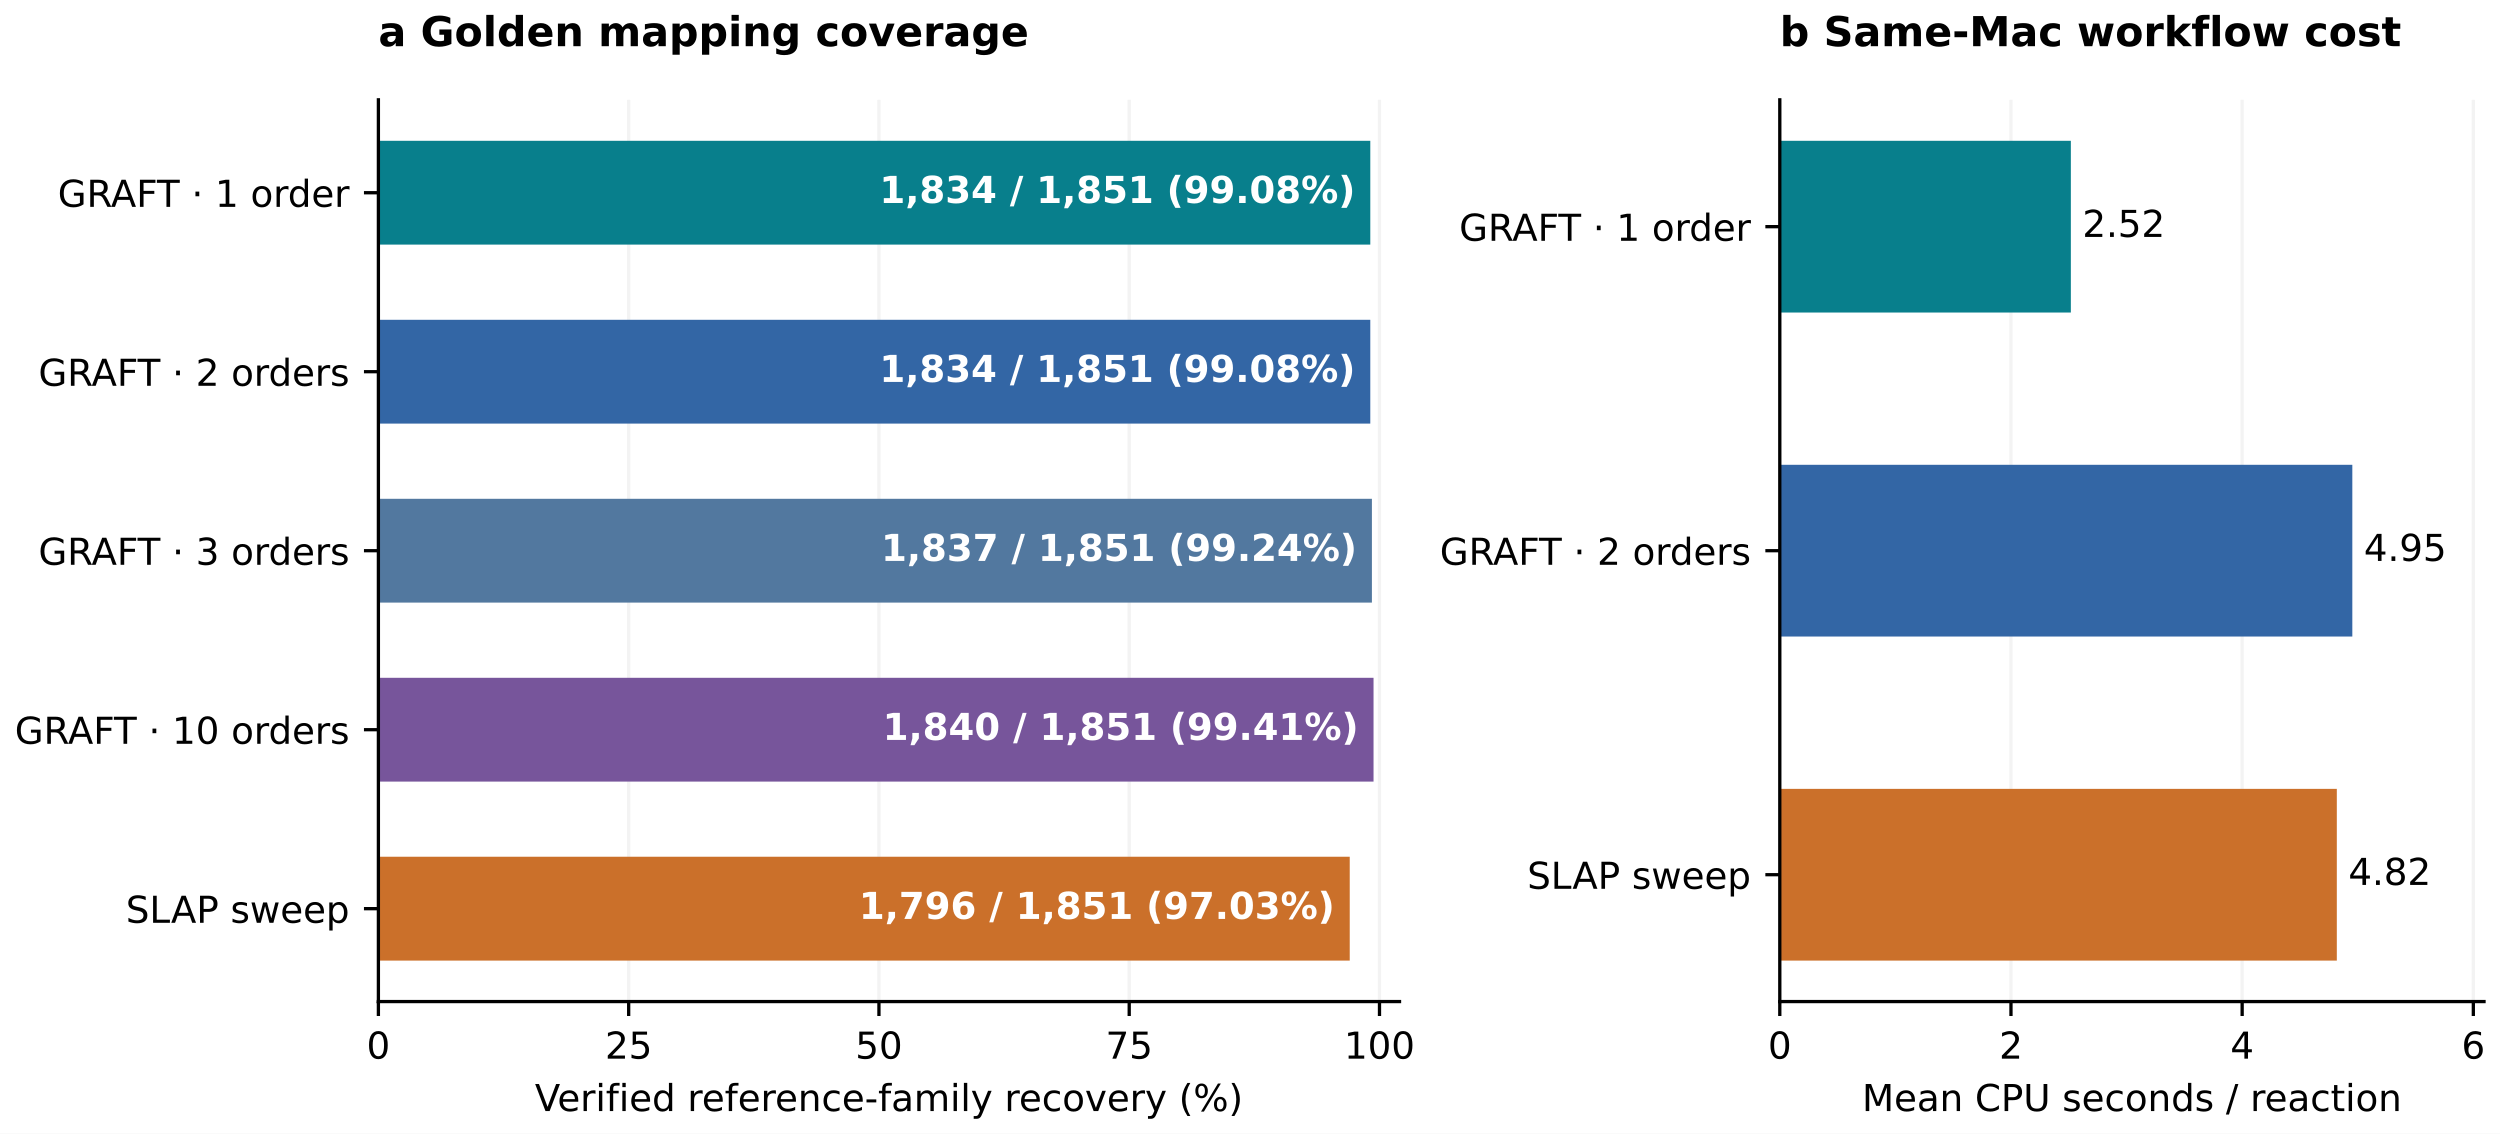
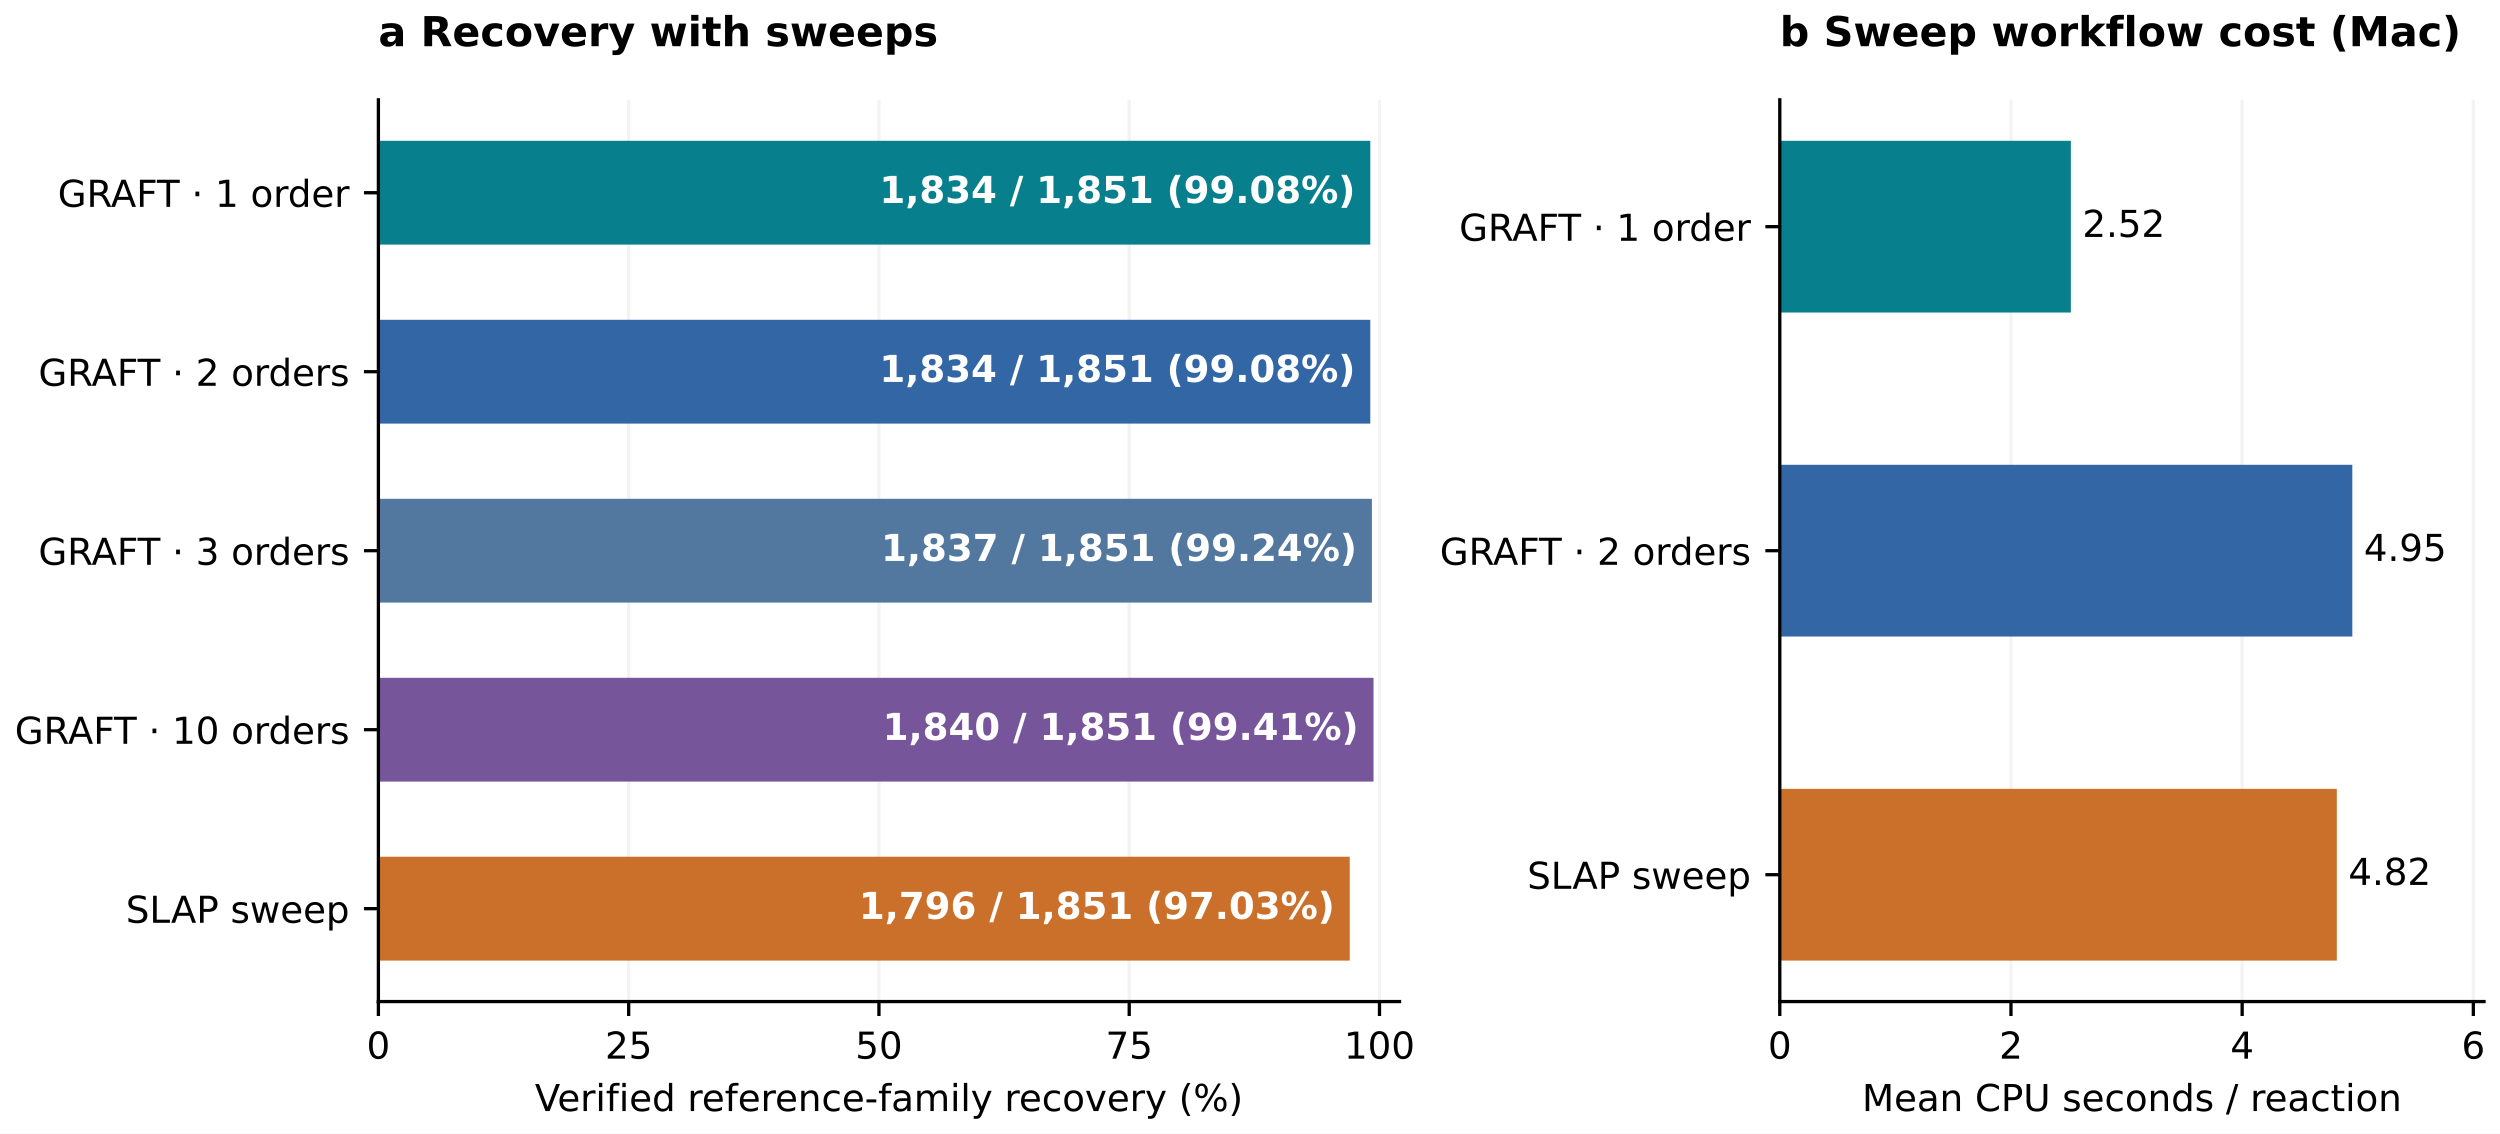
<svg xmlns="http://www.w3.org/2000/svg" xmlns:xlink="http://www.w3.org/1999/xlink" width="606pt" height="274.8pt" viewBox="0 0 606 274.8" version="1.1">
  <defs>
    <style type="text/css">*{stroke-linejoin: round; stroke-linecap: butt}</style>
  </defs>
  <g id="figure_1">
    <g id="patch_1">
      <path d="M 0 274.8  L 606 274.8  L 606 0  L 0 0  z " style="fill: #ffffff" />
    </g>
    <g id="axes_1">
      <g id="patch_2">
        <path d="M 91.722 242.779  L 339.241 242.779  L 339.241 24.198  L 91.722 24.198  z " style="fill: #ffffff" />
      </g>
      <g id="matplotlib.axis_1">
        <g id="xtick_1">
          <g id="line2d_1">
-             <path d="M 91.722 242.779  L 91.722 24.198  " clip-path="url(#p2c54445462)" style="fill: none; stroke: #b0b0b0; stroke-opacity: 0.15; stroke-width: 0.8; stroke-linecap: square" />
+             <path d="M 91.722 242.779  L 91.722 24.198  " clip-path="url(#p841616f408)" style="fill: none; stroke: #b0b0b0; stroke-opacity: 0.15; stroke-width: 0.8; stroke-linecap: square" />
          </g>
          <g id="line2d_2">
            <defs>
-               <path id="mc40f6f880e" d="M 0 0  L 0 3.5  " style="stroke: #000000; stroke-width: 0.8" />
+               <path id="ma40188b65b" d="M 0 0  L 0 3.5  " style="stroke: #000000; stroke-width: 0.8" />
            </defs>
            <g>
-               <use xlink:href="#mc40f6f880e" x="91.722" y="242.779" style="stroke: #000000; stroke-width: 0.8" />
+               <use xlink:href="#ma40188b65b" x="91.722" y="242.779" style="stroke: #000000; stroke-width: 0.8" />
            </g>
          </g>
          <g id="text_1">
            <text style="font-size: 9px; font-family: 'DejaVu Sans'; text-anchor: middle" x="91.722" y="256.617" transform="rotate(-0 91.72234 256.6175)">0</text>
          </g>
        </g>
        <g id="xtick_2">
          <g id="line2d_3">
-             <path d="M 152.389 242.779  L 152.389 24.198  " clip-path="url(#p2c54445462)" style="fill: none; stroke: #b0b0b0; stroke-opacity: 0.15; stroke-width: 0.8; stroke-linecap: square" />
+             <path d="M 152.389 242.779  L 152.389 24.198  " clip-path="url(#p841616f408)" style="fill: none; stroke: #b0b0b0; stroke-opacity: 0.15; stroke-width: 0.8; stroke-linecap: square" />
          </g>
          <g id="line2d_4">
            <g>
-               <use xlink:href="#mc40f6f880e" x="152.389" y="242.779" style="stroke: #000000; stroke-width: 0.8" />
+               <use xlink:href="#ma40188b65b" x="152.389" y="242.779" style="stroke: #000000; stroke-width: 0.8" />
            </g>
          </g>
          <g id="text_2">
            <text style="font-size: 9px; font-family: 'DejaVu Sans'; text-anchor: middle" x="152.389" y="256.617" transform="rotate(-0 152.3886 256.6175)">25</text>
          </g>
        </g>
        <g id="xtick_3">
          <g id="line2d_5">
-             <path d="M 213.055 242.779  L 213.055 24.198  " clip-path="url(#p2c54445462)" style="fill: none; stroke: #b0b0b0; stroke-opacity: 0.15; stroke-width: 0.8; stroke-linecap: square" />
+             <path d="M 213.055 242.779  L 213.055 24.198  " clip-path="url(#p841616f408)" style="fill: none; stroke: #b0b0b0; stroke-opacity: 0.15; stroke-width: 0.8; stroke-linecap: square" />
          </g>
          <g id="line2d_6">
            <g>
-               <use xlink:href="#mc40f6f880e" x="213.055" y="242.779" style="stroke: #000000; stroke-width: 0.8" />
+               <use xlink:href="#ma40188b65b" x="213.055" y="242.779" style="stroke: #000000; stroke-width: 0.8" />
            </g>
          </g>
          <g id="text_3">
            <text style="font-size: 9px; font-family: 'DejaVu Sans'; text-anchor: middle" x="213.055" y="256.617" transform="rotate(-0 213.0549 256.6175)">50</text>
          </g>
        </g>
        <g id="xtick_4">
          <g id="line2d_7">
-             <path d="M 273.721 242.779  L 273.721 24.198  " clip-path="url(#p2c54445462)" style="fill: none; stroke: #b0b0b0; stroke-opacity: 0.15; stroke-width: 0.8; stroke-linecap: square" />
+             <path d="M 273.721 242.779  L 273.721 24.198  " clip-path="url(#p841616f408)" style="fill: none; stroke: #b0b0b0; stroke-opacity: 0.15; stroke-width: 0.8; stroke-linecap: square" />
          </g>
          <g id="line2d_8">
            <g>
-               <use xlink:href="#mc40f6f880e" x="273.721" y="242.779" style="stroke: #000000; stroke-width: 0.8" />
+               <use xlink:href="#ma40188b65b" x="273.721" y="242.779" style="stroke: #000000; stroke-width: 0.8" />
            </g>
          </g>
          <g id="text_4">
            <text style="font-size: 9px; font-family: 'DejaVu Sans'; text-anchor: middle" x="273.721" y="256.617" transform="rotate(-0 273.7212 256.6175)">75</text>
          </g>
        </g>
        <g id="xtick_5">
          <g id="line2d_9">
-             <path d="M 334.388 242.779  L 334.388 24.198  " clip-path="url(#p2c54445462)" style="fill: none; stroke: #b0b0b0; stroke-opacity: 0.15; stroke-width: 0.8; stroke-linecap: square" />
+             <path d="M 334.388 242.779  L 334.388 24.198  " clip-path="url(#p841616f408)" style="fill: none; stroke: #b0b0b0; stroke-opacity: 0.15; stroke-width: 0.8; stroke-linecap: square" />
          </g>
          <g id="line2d_10">
            <g>
-               <use xlink:href="#mc40f6f880e" x="334.388" y="242.779" style="stroke: #000000; stroke-width: 0.8" />
+               <use xlink:href="#ma40188b65b" x="334.388" y="242.779" style="stroke: #000000; stroke-width: 0.8" />
            </g>
          </g>
          <g id="text_5">
            <text style="font-size: 9px; font-family: 'DejaVu Sans'; text-anchor: middle" x="334.388" y="256.617" transform="rotate(-0 334.3875 256.6175)">100</text>
          </g>
        </g>
        <g id="text_6">
          <text style="font-size: 9px; font-family: 'DejaVu Sans'; text-anchor: middle" x="215.482" y="269.328" transform="rotate(-0 215.4816 269.3278)">Verified reference-family recovery (%)</text>
        </g>
      </g>
      <g id="matplotlib.axis_2">
        <g id="ytick_1">
          <g id="line2d_11">
            <defs>
-               <path id="mb3823fe625" d="M 0 0  L -3.5 0  " style="stroke: #000000; stroke-width: 0.8" />
+               <path id="mec99ace3d1" d="M 0 0  L -3.5 0  " style="stroke: #000000; stroke-width: 0.8" />
            </defs>
            <g>
-               <use xlink:href="#mb3823fe625" x="91.722" y="46.716" style="stroke: #000000; stroke-width: 0.8" />
+               <use xlink:href="#mec99ace3d1" x="91.722" y="46.716" style="stroke: #000000; stroke-width: 0.8" />
            </g>
          </g>
          <g id="text_7">
            <text style="font-size: 9px; font-family: 'DejaVu Sans'; text-anchor: end" x="84.722" y="50.135" transform="rotate(-0 84.72234 50.13525)">GRAFT · 1 order</text>
          </g>
        </g>
        <g id="ytick_2">
          <g id="line2d_12">
            <g>
-               <use xlink:href="#mb3823fe625" x="91.722" y="90.102" style="stroke: #000000; stroke-width: 0.8" />
+               <use xlink:href="#mec99ace3d1" x="91.722" y="90.102" style="stroke: #000000; stroke-width: 0.8" />
            </g>
          </g>
          <g id="text_8">
            <text style="font-size: 9px; font-family: 'DejaVu Sans'; text-anchor: end" x="84.722" y="93.522" transform="rotate(-0 84.72234 93.52161)">GRAFT · 2 orders</text>
          </g>
        </g>
        <g id="ytick_3">
          <g id="line2d_13">
            <g>
-               <use xlink:href="#mb3823fe625" x="91.722" y="133.489" style="stroke: #000000; stroke-width: 0.8" />
+               <use xlink:href="#mec99ace3d1" x="91.722" y="133.489" style="stroke: #000000; stroke-width: 0.8" />
            </g>
          </g>
          <g id="text_9">
            <text style="font-size: 9px; font-family: 'DejaVu Sans'; text-anchor: end" x="84.722" y="136.908" transform="rotate(-0 84.72234 136.908)">GRAFT · 3 orders</text>
          </g>
        </g>
        <g id="ytick_4">
          <g id="line2d_14">
            <g>
-               <use xlink:href="#mb3823fe625" x="91.722" y="176.875" style="stroke: #000000; stroke-width: 0.8" />
+               <use xlink:href="#mec99ace3d1" x="91.722" y="176.875" style="stroke: #000000; stroke-width: 0.8" />
            </g>
          </g>
          <g id="text_10">
            <text style="font-size: 9px; font-family: 'DejaVu Sans'; text-anchor: end" x="84.722" y="180.294" transform="rotate(-0 84.72234 180.2943)">GRAFT · 10 orders</text>
          </g>
        </g>
        <g id="ytick_5">
          <g id="line2d_15">
            <g>
-               <use xlink:href="#mb3823fe625" x="91.722" y="220.261" style="stroke: #000000; stroke-width: 0.8" />
+               <use xlink:href="#mec99ace3d1" x="91.722" y="220.261" style="stroke: #000000; stroke-width: 0.8" />
            </g>
          </g>
          <g id="text_11">
            <text style="font-size: 9px; font-family: 'DejaVu Sans'; text-anchor: end" x="84.722" y="223.681" transform="rotate(-0 84.72234 223.6807)">SLAP sweep</text>
          </g>
        </g>
      </g>
      <g id="patch_3">
-         <path d="M 91.722 34.134  L 332.159 34.134  L 332.159 59.298  L 91.722 59.298  z " clip-path="url(#p2c54445462)" style="fill: #087f8c" />
+         <path d="M 91.722 34.134  L 332.159 34.134  L 332.159 59.298  L 91.722 59.298  z " clip-path="url(#p841616f408)" style="fill: #087f8c" />
      </g>
      <g id="patch_4">
-         <path d="M 91.722 77.52  L 332.159 77.52  L 332.159 102.684  L 91.722 102.684  z " clip-path="url(#p2c54445462)" style="fill: #3366a5" />
+         <path d="M 91.722 77.52  L 332.159 77.52  L 332.159 102.684  L 91.722 102.684  z " clip-path="url(#p841616f408)" style="fill: #3366a5" />
      </g>
      <g id="patch_5">
-         <path d="M 91.722 120.907  L 332.552 120.907  L 332.552 146.071  L 91.722 146.071  z " clip-path="url(#p2c54445462)" style="fill: #52789f" />
+         <path d="M 91.722 120.907  L 332.552 120.907  L 332.552 146.071  L 91.722 146.071  z " clip-path="url(#p841616f408)" style="fill: #52789f" />
      </g>
      <g id="patch_6">
-         <path d="M 91.722 164.293  L 332.945 164.293  L 332.945 189.457  L 91.722 189.457  z " clip-path="url(#p2c54445462)" style="fill: #77559b" />
+         <path d="M 91.722 164.293  L 332.945 164.293  L 332.945 189.457  L 91.722 189.457  z " clip-path="url(#p841616f408)" style="fill: #77559b" />
      </g>
      <g id="patch_7">
-         <path d="M 91.722 207.679  L 327.177 207.679  L 327.177 232.843  L 91.722 232.843  z " clip-path="url(#p2c54445462)" style="fill: #cb702a" />
+         <path d="M 91.722 207.679  L 327.177 207.679  L 327.177 232.843  L 91.722 232.843  z " clip-path="url(#p841616f408)" style="fill: #cb702a" />
      </g>
      <g id="patch_8">
        <path d="M 91.722 242.779  L 91.722 24.198  " style="fill: none; stroke: #000000; stroke-width: 0.8; stroke-linejoin: miter; stroke-linecap: square" />
      </g>
      <g id="patch_9">
        <path d="M 91.722 242.779  L 339.241 242.779  " style="fill: none; stroke: #000000; stroke-width: 0.8; stroke-linejoin: miter; stroke-linecap: square" />
      </g>
      <g id="text_12">
        <text style="font-weight: 700; font-size: 9px; font-family: 'DejaVu Sans'; text-anchor: end; fill: #ffffff" x="328.519" y="49.199" transform="rotate(-0 328.5188 49.19939)">1,834 / 1,851  (99.08%)</text>
      </g>
      <g id="text_13">
        <text style="font-weight: 700; font-size: 9px; font-family: 'DejaVu Sans'; text-anchor: end; fill: #ffffff" x="328.519" y="92.586" transform="rotate(-0 328.5188 92.58575)">1,834 / 1,851  (99.08%)</text>
      </g>
      <g id="text_14">
        <text style="font-weight: 700; font-size: 9px; font-family: 'DejaVu Sans'; text-anchor: end; fill: #ffffff" x="328.912" y="135.972" transform="rotate(-0 328.9121 135.9721)">1,837 / 1,851  (99.24%)</text>
      </g>
      <g id="text_15">
        <text style="font-weight: 700; font-size: 9px; font-family: 'DejaVu Sans'; text-anchor: end; fill: #ffffff" x="329.305" y="179.358" transform="rotate(-0 329.3054 179.3585)">1,840 / 1,851  (99.41%)</text>
      </g>
      <g id="text_16">
        <text style="font-weight: 700; font-size: 9px; font-family: 'DejaVu Sans'; text-anchor: end; fill: #ffffff" x="323.537" y="222.745" transform="rotate(-0 323.5371 222.7448)">1,796 / 1,851  (97.03%)</text>
      </g>
      <g id="text_17">
-         <text style="font-weight: 700; font-size: 10px; font-family: 'DejaVu Sans'; text-anchor: start" x="91.722" y="11.198" transform="rotate(-0 91.72234 11.19844)">a  Golden mapping coverage</text>
+         <text style="font-weight: 700; font-size: 10px; font-family: 'DejaVu Sans'; text-anchor: start" x="91.722" y="11.198" transform="rotate(-0 91.72234 11.19844)">a  Recovery with sweeps</text>
      </g>
    </g>
    <g id="axes_2">
      <g id="patch_10">
        <path d="M 431.421 242.779  L 602.123 242.779  L 602.123 24.198  L 431.421 24.198  z " style="fill: #ffffff" />
      </g>
      <g id="matplotlib.axis_3">
        <g id="xtick_6">
          <g id="line2d_16">
-             <path d="M 431.421 242.779  L 431.421 24.198  " clip-path="url(#p680246df70)" style="fill: none; stroke: #b0b0b0; stroke-opacity: 0.15; stroke-width: 0.8; stroke-linecap: square" />
+             <path d="M 431.421 242.779  L 431.421 24.198  " clip-path="url(#p3cb8214c01)" style="fill: none; stroke: #b0b0b0; stroke-opacity: 0.15; stroke-width: 0.8; stroke-linecap: square" />
          </g>
          <g id="line2d_17">
            <g>
-               <use xlink:href="#mc40f6f880e" x="431.421" y="242.779" style="stroke: #000000; stroke-width: 0.8" />
+               <use xlink:href="#ma40188b65b" x="431.421" y="242.779" style="stroke: #000000; stroke-width: 0.8" />
            </g>
          </g>
          <g id="text_18">
            <text style="font-size: 9px; font-family: 'DejaVu Sans'; text-anchor: middle" x="431.421" y="256.617" transform="rotate(-0 431.421 256.6175)">0</text>
          </g>
        </g>
        <g id="xtick_7">
          <g id="line2d_18">
-             <path d="M 487.459 242.779  L 487.459 24.198  " clip-path="url(#p680246df70)" style="fill: none; stroke: #b0b0b0; stroke-opacity: 0.15; stroke-width: 0.8; stroke-linecap: square" />
+             <path d="M 487.459 242.779  L 487.459 24.198  " clip-path="url(#p3cb8214c01)" style="fill: none; stroke: #b0b0b0; stroke-opacity: 0.15; stroke-width: 0.8; stroke-linecap: square" />
          </g>
          <g id="line2d_19">
            <g>
-               <use xlink:href="#mc40f6f880e" x="487.459" y="242.779" style="stroke: #000000; stroke-width: 0.8" />
+               <use xlink:href="#ma40188b65b" x="487.459" y="242.779" style="stroke: #000000; stroke-width: 0.8" />
            </g>
          </g>
          <g id="text_19">
            <text style="font-size: 9px; font-family: 'DejaVu Sans'; text-anchor: middle" x="487.459" y="256.617" transform="rotate(-0 487.4595 256.6175)">2</text>
          </g>
        </g>
        <g id="xtick_8">
          <g id="line2d_20">
-             <path d="M 543.498 242.779  L 543.498 24.198  " clip-path="url(#p680246df70)" style="fill: none; stroke: #b0b0b0; stroke-opacity: 0.15; stroke-width: 0.8; stroke-linecap: square" />
+             <path d="M 543.498 242.779  L 543.498 24.198  " clip-path="url(#p3cb8214c01)" style="fill: none; stroke: #b0b0b0; stroke-opacity: 0.15; stroke-width: 0.8; stroke-linecap: square" />
          </g>
          <g id="line2d_21">
            <g>
-               <use xlink:href="#mc40f6f880e" x="543.498" y="242.779" style="stroke: #000000; stroke-width: 0.8" />
+               <use xlink:href="#ma40188b65b" x="543.498" y="242.779" style="stroke: #000000; stroke-width: 0.8" />
            </g>
          </g>
          <g id="text_20">
            <text style="font-size: 9px; font-family: 'DejaVu Sans'; text-anchor: middle" x="543.498" y="256.617" transform="rotate(-0 543.4979 256.6175)">4</text>
          </g>
        </g>
        <g id="xtick_9">
          <g id="line2d_22">
-             <path d="M 599.536 242.779  L 599.536 24.198  " clip-path="url(#p680246df70)" style="fill: none; stroke: #b0b0b0; stroke-opacity: 0.15; stroke-width: 0.8; stroke-linecap: square" />
+             <path d="M 599.536 242.779  L 599.536 24.198  " clip-path="url(#p3cb8214c01)" style="fill: none; stroke: #b0b0b0; stroke-opacity: 0.15; stroke-width: 0.8; stroke-linecap: square" />
          </g>
          <g id="line2d_23">
            <g>
-               <use xlink:href="#mc40f6f880e" x="599.536" y="242.779" style="stroke: #000000; stroke-width: 0.8" />
+               <use xlink:href="#ma40188b65b" x="599.536" y="242.779" style="stroke: #000000; stroke-width: 0.8" />
            </g>
          </g>
          <g id="text_21">
            <text style="font-size: 9px; font-family: 'DejaVu Sans'; text-anchor: middle" x="599.536" y="256.617" transform="rotate(-0 599.5364 256.6175)">6</text>
          </g>
        </g>
        <g id="text_22">
          <text style="font-size: 9px; font-family: 'DejaVu Sans'; text-anchor: middle" x="516.772" y="269.328" transform="rotate(-0 516.7722 269.3278)">Mean CPU seconds / reaction</text>
        </g>
      </g>
      <g id="matplotlib.axis_4">
        <g id="ytick_6">
          <g id="line2d_24">
            <g>
-               <use xlink:href="#mb3823fe625" x="431.421" y="54.947" style="stroke: #000000; stroke-width: 0.8" />
+               <use xlink:href="#mec99ace3d1" x="431.421" y="54.947" style="stroke: #000000; stroke-width: 0.8" />
            </g>
          </g>
          <g id="text_23">
            <text style="font-size: 9px; font-family: 'DejaVu Sans'; text-anchor: end" x="424.421" y="58.367" transform="rotate(-0 424.421 58.36666)">GRAFT · 1 order</text>
          </g>
        </g>
        <g id="ytick_7">
          <g id="line2d_25">
            <g>
-               <use xlink:href="#mb3823fe625" x="431.421" y="133.489" style="stroke: #000000; stroke-width: 0.8" />
+               <use xlink:href="#mec99ace3d1" x="431.421" y="133.489" style="stroke: #000000; stroke-width: 0.8" />
            </g>
          </g>
          <g id="text_24">
            <text style="font-size: 9px; font-family: 'DejaVu Sans'; text-anchor: end" x="424.421" y="136.908" transform="rotate(-0 424.421 136.908)">GRAFT · 2 orders</text>
          </g>
        </g>
        <g id="ytick_8">
          <g id="line2d_26">
            <g>
-               <use xlink:href="#mb3823fe625" x="431.421" y="212.03" style="stroke: #000000; stroke-width: 0.8" />
+               <use xlink:href="#mec99ace3d1" x="431.421" y="212.03" style="stroke: #000000; stroke-width: 0.8" />
            </g>
          </g>
          <g id="text_25">
            <text style="font-size: 9px; font-family: 'DejaVu Sans'; text-anchor: end" x="424.421" y="215.449" transform="rotate(-0 424.421 215.4493)">SLAP sweep</text>
          </g>
        </g>
      </g>
      <g id="patch_11">
-         <path d="M 431.421 34.134  L 501.974 34.134  L 501.974 75.761  L 431.421 75.761  z " clip-path="url(#p680246df70)" style="fill: #087f8c" />
+         <path d="M 431.421 34.134  L 501.974 34.134  L 501.974 75.761  L 431.421 75.761  z " clip-path="url(#p3cb8214c01)" style="fill: #087f8c" />
      </g>
      <g id="patch_12">
-         <path d="M 431.421 112.675  L 570.203 112.675  L 570.203 154.302  L 431.421 154.302  z " clip-path="url(#p680246df70)" style="fill: #3366a5" />
+         <path d="M 431.421 112.675  L 570.203 112.675  L 570.203 154.302  L 431.421 154.302  z " clip-path="url(#p3cb8214c01)" style="fill: #3366a5" />
      </g>
      <g id="patch_13">
-         <path d="M 431.421 191.217  L 566.445 191.217  L 566.445 232.843  L 431.421 232.843  z " clip-path="url(#p680246df70)" style="fill: #cb702a" />
+         <path d="M 431.421 191.217  L 566.445 191.217  L 566.445 232.843  L 431.421 232.843  z " clip-path="url(#p3cb8214c01)" style="fill: #cb702a" />
      </g>
      <g id="patch_14">
        <path d="M 431.421 242.779  L 431.421 24.198  " style="fill: none; stroke: #000000; stroke-width: 0.8; stroke-linejoin: miter; stroke-linecap: square" />
      </g>
      <g id="patch_15">
        <path d="M 431.421 242.779  L 602.123 242.779  " style="fill: none; stroke: #000000; stroke-width: 0.8; stroke-linejoin: miter; stroke-linecap: square" />
      </g>
      <g id="text_26">
        <text style="font-size: 9px; font-family: 'DejaVu Sans'; text-anchor: start" x="504.775" y="57.431" transform="rotate(-0 504.7754 57.4308)">2.52</text>
      </g>
      <g id="text_27">
        <text style="font-size: 9px; font-family: 'DejaVu Sans'; text-anchor: start" x="573.005" y="135.972" transform="rotate(-0 573.0054 135.9721)">4.95</text>
      </g>
      <g id="text_28">
        <text style="font-size: 9px; font-family: 'DejaVu Sans'; text-anchor: start" x="569.247" y="214.513" transform="rotate(-0 569.2468 214.5134)">4.82</text>
      </g>
      <g id="text_29">
-         <text style="font-weight: 700; font-size: 10px; font-family: 'DejaVu Sans'; text-anchor: start" x="431.421" y="11.198" transform="rotate(-0 431.421 11.19844)">b  Same-Mac workflow cost</text>
+         <text style="font-weight: 700; font-size: 10px; font-family: 'DejaVu Sans'; text-anchor: start" x="431.421" y="11.198" transform="rotate(-0 431.421 11.19844)">b  Sweep workflow cost (Mac)</text>
      </g>
    </g>
  </g>
  <defs>
-     <clipPath id="p2c54445462">
+     <clipPath id="p841616f408">
      <rect x="91.722" y="24.198" width="247.518" height="218.58" />
    </clipPath>
-     <clipPath id="p680246df70">
+     <clipPath id="p3cb8214c01">
      <rect x="431.421" y="24.198" width="170.702" height="218.58" />
    </clipPath>
  </defs>
</svg>
